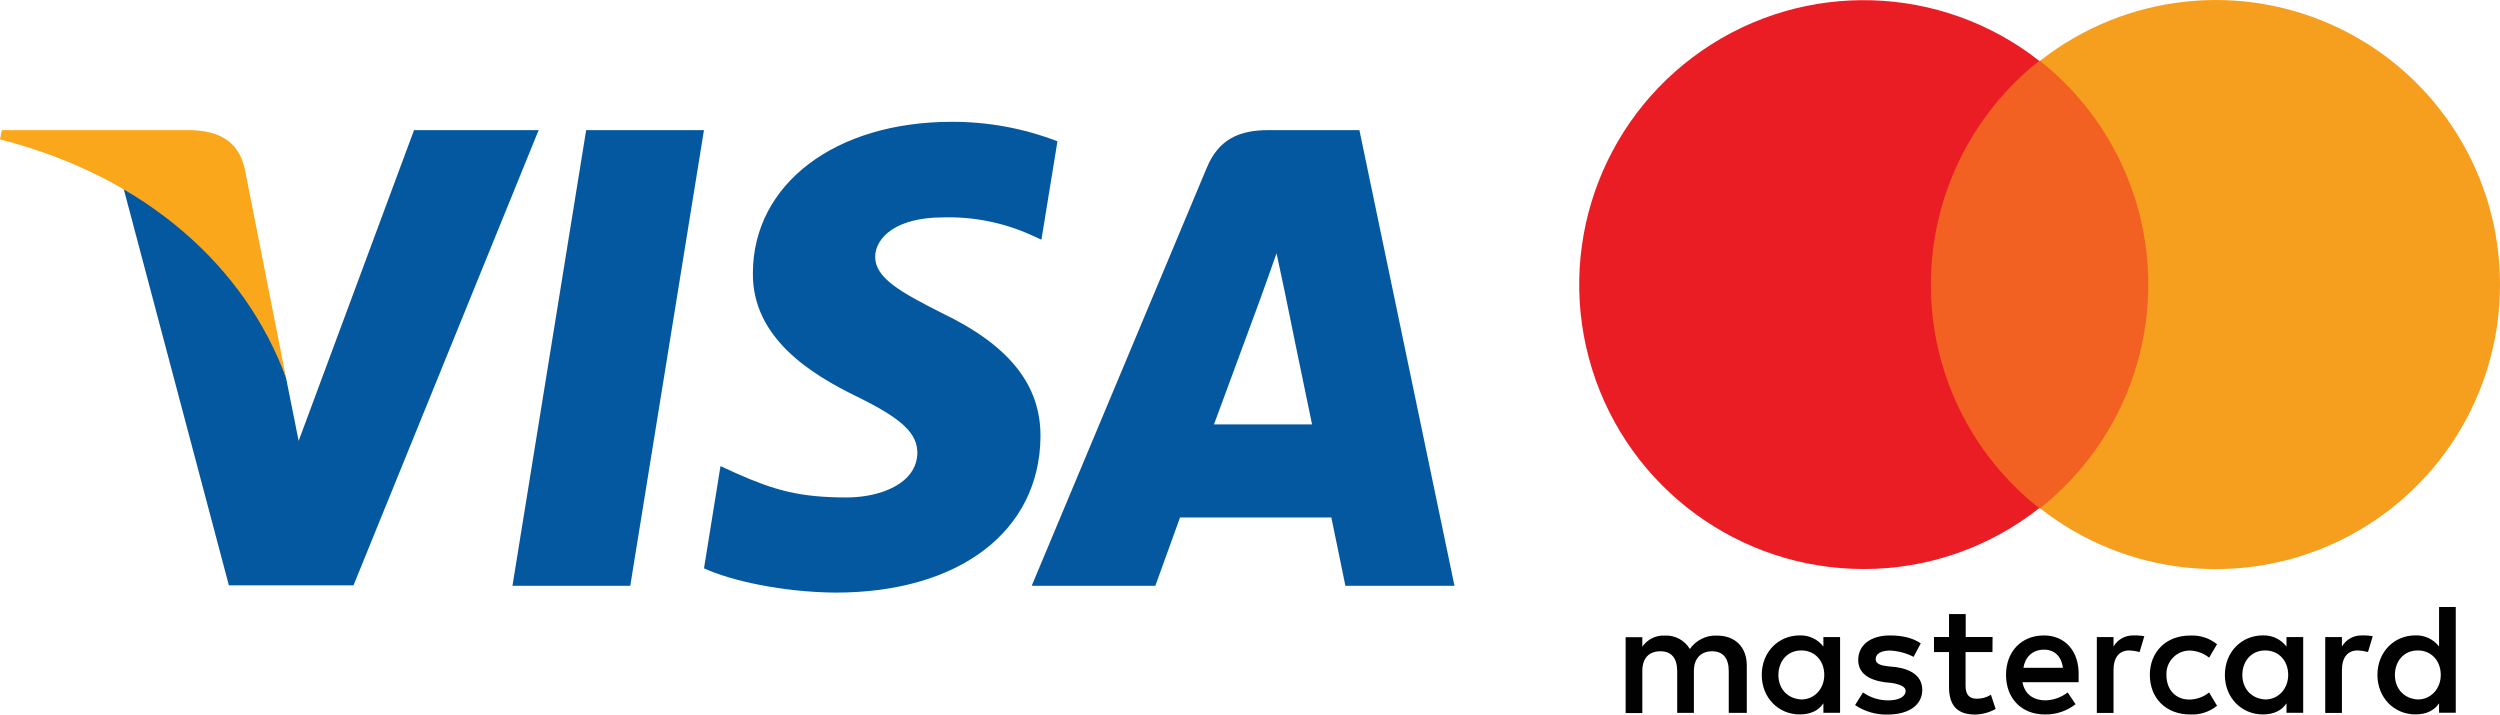
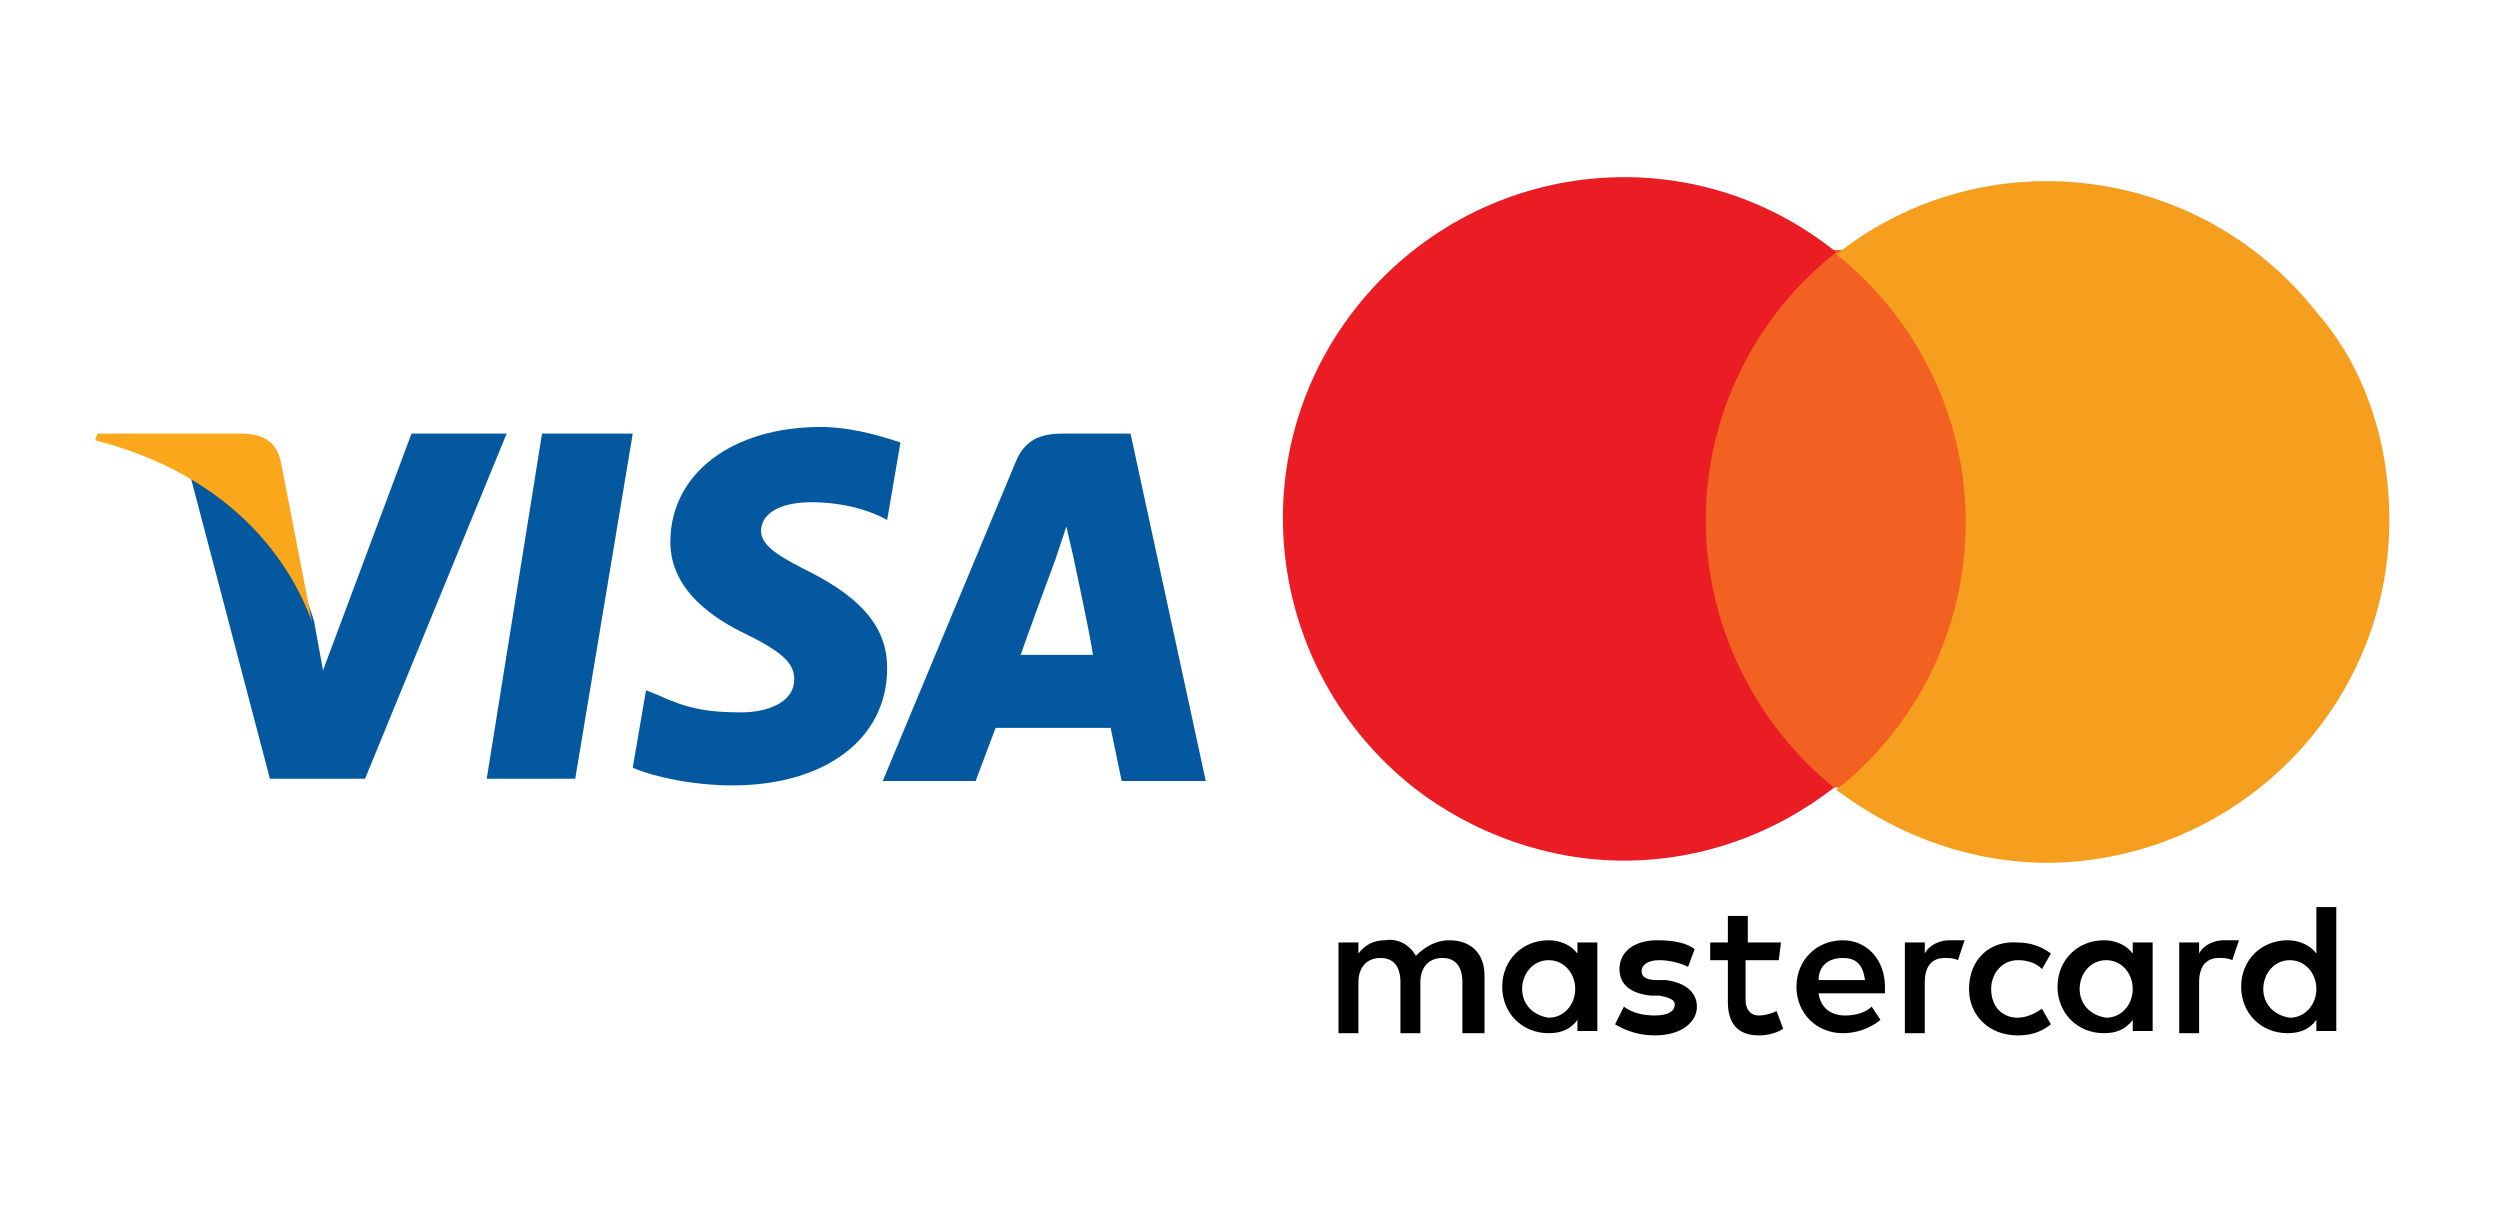
- <svg xmlns="http://www.w3.org/2000/svg" id="Layer_1" data-name="Layer 1" viewBox="0 0 898.48 256.78">
-   <defs>
-     <style>.cls-1{fill:#0458a0;}.cls-2{fill:#faa71b;}.cls-3{fill:#010101;}.cls-4{fill:#f26122;}.cls-5{fill:#ea1d25;}.cls-6{fill:#f69e1e;}</style>
-   </defs>
+ <svg xmlns="http://www.w3.org/2000/svg" version="1.1" id="Layer_1" x="0px" y="0px" width="113px" height="55px" viewBox="0 0 113 55" style="enable-background:new 0 0 113 55;" xml:space="preserve">
+   <style type="text/css">
+ 	.st0{fill:#0458A0;}
+ 	.st1{fill:#FAA71B;}
+ 	.st2{fill:#010101;}
+ 	.st3{fill:#F26122;}
+ 	.st4{fill:#EA1D25;}
+ 	.st5{fill:#F69E1E;}
+ </style>
  <g id="g4158">
-     <polygon id="polygon9" class="cls-1" points="226.51 210.54 184.17 210.54 210.66 46.77 253 46.77 226.51 210.54" />
-     <path id="path11" class="cls-1" d="M386.08,60.92a104.35,104.35,0,0,0-38-7c-41.82,0-71.26,22.3-71.44,54.18-.35,23.52,21.08,36.59,37.11,44.43,16.38,8,22,13.25,22,20.39-.17,11-13.24,16-25.43,16-16.91,0-26-2.61-39.73-8.71L265,177.64l-5.93,36.76c9.93,4.52,28.23,8.54,47.23,8.72,44.43,0,73.36-22,73.7-55.93.17-18.64-11.15-32.93-35.54-44.6-14.81-7.49-23.88-12.55-23.88-20.21.17-7,7.67-14.11,24.39-14.11a71.94,71.94,0,0,1,31.54,6.27l3.83,1.74,5.76-35.36Z" transform="translate(-6.06 -10.14)" />
-     <path id="path13" class="cls-1" d="M442.36,162.66c3.49-9.41,16.91-45.82,16.91-45.82-.18.35,3.48-9.58,5.57-15.68l3,14.11s8,39.2,9.76,47.39ZM494.62,56.91H461.87c-10.1,0-17.77,3-22.13,13.59l-62.9,150.18h44.43l8.89-24.57h54.37c1.22,5.75,5.05,24.57,5.05,24.57h39.21L494.62,56.91h0Z" transform="translate(-6.06 -10.14)" />
-     <path id="path15" class="cls-1" d="M154.86,56.91,113.39,168.59l-4.53-22.65c-7.67-26.13-31.71-54.53-58.54-68.64l38,143.21h44.78L199.64,56.91H154.86Z" transform="translate(-6.06 -10.14)" />
-     <path id="path17" class="cls-2" d="M74.88,56.91H6.75l-.7,3.31c53.14,13.59,88.34,46.35,102.8,85.72L94,70.68c-2.44-10.46-9.93-13.42-19.17-13.77Z" transform="translate(-6.06 -10.14)" />
+     <polygon id="polygon9" class="st0" points="26,35.2 22,35.2 24.5,19.6 28.6,19.6  " />
+     <path id="path11" class="st0" d="M40.7,20c-1.2-0.4-2.4-0.7-3.6-0.7c-4,0-6.8,2.1-6.8,5.2c0,2.2,2,3.5,3.5,4.2   c1.6,0.8,2.1,1.3,2.1,2c0,1.1-1.3,1.5-2.4,1.5c-1.6,0-2.5-0.2-3.8-0.8l-0.5-0.2l-0.6,3.5c0.9,0.4,2.7,0.8,4.5,0.8   c4.2,0,7-2.1,7-5.3c0-1.8-1.1-3.1-3.4-4.3c-1.4-0.7-2.3-1.2-2.3-1.9c0-0.7,0.7-1.3,2.3-1.3c1,0,2.1,0.2,3,0.6l0.4,0.2L40.7,20   L40.7,20z" />
+     <path id="path13" class="st0" d="M46.1,29.7c0.3-0.9,1.6-4.4,1.6-4.4c0,0,0.3-0.9,0.5-1.5l0.3,1.3c0,0,0.8,3.7,0.9,4.5H46.1z    M51.1,19.6H48c-1,0-1.7,0.3-2.1,1.3l-6,14.4h4.2l0.9-2.4h5.2c0.1,0.5,0.5,2.4,0.5,2.4h3.8L51.1,19.6L51.1,19.6z" />
+     <path id="path15" class="st0" d="M18.6,19.6l-4,10.7l-0.4-2.2c-0.7-2.5-3-5.2-5.6-6.6l3.6,13.7h4.3l6.4-15.6H18.6z" />
+     <path id="path17" class="st1" d="M10.9,19.6H4.4l-0.1,0.3c5.1,1.3,8.4,4.4,9.8,8.2l-1.4-7.2C12.5,19.9,11.8,19.6,10.9,19.6   L10.9,19.6z" />
  </g>
  <g id="layer1">
    <g id="g13">
      <g id="g15">
-         <path id="_Compound_Path_" data-name="&lt;Compound Path&gt;" class="cls-3" d="M633.84,266.35v-17c0-6.53-4-10.79-10.79-10.79a11.2,11.2,0,0,0-9.66,4.83,9.94,9.94,0,0,0-9.09-4.83,9.17,9.17,0,0,0-8,4v-3.41h-6v27.27h6V251.3c0-4.83,2.56-7.1,6.53-7.1s6,2.56,6,7.1v15.05h6V251.3c0-4.83,2.84-7.1,6.53-7.1,4,0,6,2.56,6,7.1v15.05Zm88.34-27.27h-9.66v-8.24h-6v8.24h-5.4v5.4h5.4V257c0,6.25,2.56,9.94,9.37,9.94a15.89,15.89,0,0,0,7.39-2l-1.7-5.11a9.35,9.35,0,0,1-5.11,1.42c-2.84,0-4-1.7-4-4.54V244.48h9.66Zm50.56-.57a8,8,0,0,0-7.1,4v-3.41h-6v27.27h6V251c0-4.54,2-7.1,5.68-7.1a16.62,16.62,0,0,1,3.69.57l1.7-5.68a18.75,18.75,0,0,0-4-.28Zm-76.41,2.84c-2.84-2-6.82-2.84-11.08-2.84-6.82,0-11.36,3.41-11.36,8.81,0,4.54,3.41,7.1,9.37,8l2.84.28c3.12.57,4.83,1.42,4.83,2.84,0,2-2.27,3.41-6.25,3.41A15.68,15.68,0,0,1,675.6,259l-2.84,4.54a20.09,20.09,0,0,0,11.65,3.41c8,0,12.5-3.69,12.5-8.81,0-4.83-3.69-7.39-9.37-8.24l-2.84-.28c-2.56-.28-4.54-.85-4.54-2.56,0-2,2-3.12,5.11-3.12a20.48,20.48,0,0,1,8.52,2.27l2.56-4.83Zm158.5-2.84a8,8,0,0,0-7.1,4v-3.41h-6v27.27h6V251c0-4.54,2-7.1,5.68-7.1a16.62,16.62,0,0,1,3.69.57l1.7-5.68a18.75,18.75,0,0,0-4-.28Zm-76.13,14.2c0,8.24,5.68,14.2,14.49,14.2a14.13,14.13,0,0,0,9.66-3.12L800,259a11.48,11.48,0,0,1-7.1,2.56c-4.83,0-8.24-3.41-8.24-8.81a8.38,8.38,0,0,1,8.24-8.81,11.48,11.48,0,0,1,7.1,2.56l2.84-4.83a14.13,14.13,0,0,0-9.66-3.12c-8.81,0-14.49,6-14.49,14.2h0Zm55.11,0V239.09h-6v3.41a10.26,10.26,0,0,0-8.52-4c-7.67,0-13.63,6-13.63,14.2s6,14.2,13.63,14.2c4,0,6.82-1.42,8.52-4v3.41h6V252.72Zm-21.87,0c0-4.83,3.12-8.81,8.24-8.81,4.83,0,8.24,3.69,8.24,8.81,0,4.83-3.41,8.81-8.24,8.81-5.11-.28-8.24-4-8.24-8.81Zm-71.3-14.2c-8,0-13.63,5.68-13.63,14.2s5.68,14.2,13.92,14.2A17.37,17.37,0,0,0,752,263.23L749.17,259a13.57,13.57,0,0,1-8,2.84c-3.69,0-7.39-1.7-8.24-6.53h20.17V253c.28-8.81-4.83-14.49-12.5-14.49h0Zm0,5.11c3.69,0,6.25,2.27,6.82,6.53h-14.2c.57-3.69,3.12-6.53,7.39-6.53Zm148,9.09V228.29h-6v14.2a10.26,10.26,0,0,0-8.52-4c-7.67,0-13.63,6-13.63,14.2s6,14.2,13.63,14.2c4,0,6.82-1.42,8.52-4v3.41h6V252.72Zm-21.87,0c0-4.83,3.12-8.81,8.24-8.81,4.83,0,8.24,3.69,8.24,8.81,0,4.83-3.41,8.81-8.24,8.81-5.11-.28-8.24-4-8.24-8.81Zm-199.4,0V239.09h-6v3.41a10.26,10.26,0,0,0-8.52-4c-7.67,0-13.63,6-13.63,14.2s6,14.2,13.63,14.2c4,0,6.82-1.42,8.52-4v3.41h6V252.72Zm-22.16,0c0-4.83,3.12-8.81,8.24-8.81,4.83,0,8.24,3.69,8.24,8.81,0,4.83-3.41,8.81-8.24,8.81C648.33,261.24,645.2,257.55,645.2,252.72Z" transform="translate(-6.06 -10.14)" />
+         <path id="_Compound_Path_" class="st2" d="M67.1,46.7v-2.6c0-1-0.6-1.6-1.6-1.6c-0.6,0-1.1,0.3-1.5,0.7c-0.3-0.5-0.8-0.8-1.4-0.7     c-0.5,0-0.9,0.2-1.2,0.6v-0.5h-0.9v4.1h0.9v-2.3c0-0.7,0.4-1.1,1-1.1c0.6,0,0.9,0.4,0.9,1.1v2.3h0.9v-2.3c0-0.7,0.4-1.1,1-1.1     c0.6,0,0.9,0.4,0.9,1.1v2.3H67.1z M80.5,42.6H79v-1.2h-0.9v1.2h-0.8v0.8h0.8v1.9c0,0.9,0.4,1.5,1.4,1.5c0.4,0,0.8-0.1,1.1-0.3     l-0.3-0.8c-0.2,0.1-0.5,0.2-0.8,0.2c-0.4,0-0.6-0.3-0.6-0.7v-1.8h1.5L80.5,42.6z M88.1,42.5c-0.4,0-0.9,0.2-1.1,0.6v-0.5h-0.9     v4.1H87v-2.3c0-0.7,0.3-1.1,0.9-1.1c0.2,0,0.4,0,0.6,0.1l0.3-0.9C88.5,42.5,88.3,42.5,88.1,42.5L88.1,42.5z M76.6,42.9     c-0.4-0.3-1-0.4-1.7-0.4c-1,0-1.7,0.5-1.7,1.3c0,0.7,0.5,1.1,1.4,1.2l0.4,0c0.5,0.1,0.7,0.2,0.7,0.4c0,0.3-0.3,0.5-0.9,0.5     c-0.5,0-1-0.1-1.4-0.4L73,46.3c0.5,0.3,1.1,0.5,1.8,0.5c1.2,0,1.9-0.6,1.9-1.3c0-0.7-0.6-1.1-1.4-1.2l-0.4,0     c-0.4,0-0.7-0.1-0.7-0.4c0-0.3,0.3-0.5,0.8-0.5c0.4,0,0.9,0.1,1.3,0.3L76.6,42.9L76.6,42.9z M100.5,42.5c-0.4,0-0.9,0.2-1.1,0.6     v-0.5h-0.9v4.1h0.9v-2.3c0-0.7,0.3-1.1,0.9-1.1c0.2,0,0.4,0,0.6,0.1l0.3-0.9C100.9,42.5,100.7,42.5,100.5,42.5L100.5,42.5z      M89,44.7c0,1.2,0.9,2.1,2.2,2.1c0.5,0,1-0.1,1.5-0.5l-0.4-0.7c-0.3,0.2-0.7,0.4-1.1,0.4c-0.7,0-1.2-0.5-1.2-1.3     c0-0.7,0.5-1.3,1.2-1.3c0,0,0,0,0,0c0.4,0,0.8,0.1,1.1,0.4l0.4-0.7c-0.4-0.3-0.9-0.5-1.5-0.5C89.9,42.5,89,43.4,89,44.7L89,44.7     L89,44.7z M97.3,44.7v-2.1h-0.9v0.5c-0.3-0.4-0.8-0.6-1.3-0.6c-1.2,0-2.1,0.9-2.1,2.1c0,1.2,0.9,2.1,2.1,2.1c0.6,0,1-0.2,1.3-0.6     v0.5h0.9V44.7L97.3,44.7z M94,44.7c0-0.7,0.5-1.3,1.2-1.3c0.7,0,1.2,0.6,1.2,1.3c0,0.7-0.5,1.3-1.2,1.3     C94.5,45.9,94,45.4,94,44.7z M83.3,42.5c-1.2,0-2.1,0.9-2.1,2.1s0.9,2.1,2.1,2.1c0.6,0,1.2-0.2,1.7-0.6l-0.4-0.6     c-0.3,0.3-0.8,0.4-1.2,0.4c-0.6,0-1.1-0.3-1.2-1h3v-0.3C85.2,43.4,84.4,42.5,83.3,42.5L83.3,42.5L83.3,42.5z M83.3,43.3     c0.6,0,0.9,0.3,1,1h-2.1C82.2,43.7,82.6,43.3,83.3,43.3L83.3,43.3z M105.6,44.7V41h-0.9v2.1c-0.3-0.4-0.8-0.6-1.3-0.6     c-1.2,0-2.1,0.9-2.1,2.1c0,1.2,0.9,2.1,2.1,2.1c0.6,0,1-0.2,1.3-0.6v0.5h0.9V44.7L105.6,44.7z M102.3,44.7c0-0.7,0.5-1.3,1.2-1.3     c0.7,0,1.2,0.6,1.2,1.3c0,0.7-0.5,1.3-1.2,1.3C102.8,45.9,102.3,45.4,102.3,44.7z M72.2,44.7v-2.1h-0.9v0.5     c-0.3-0.4-0.8-0.6-1.3-0.6c-1.2,0-2.1,0.9-2.1,2.1c0,1.2,0.9,2.1,2.1,2.1c0.6,0,1-0.2,1.3-0.6v0.5h0.9V44.7L72.2,44.7z      M68.8,44.7c0-0.7,0.5-1.3,1.2-1.3c0.7,0,1.2,0.6,1.2,1.3c0,0.7-0.5,1.3-1.2,1.3C69.3,45.9,68.8,45.4,68.8,44.7L68.8,44.7z" />
      </g>
-       <g id="_Group_" data-name="&lt;Group&gt;">
-         <rect id="rect19" class="cls-4" x="688.29" y="21.87" width="89.48" height="160.77" />
-         <path id="_Path_" data-name="&lt;Path&gt;" class="cls-5" d="M700,112.4A102.53,102.53,0,0,1,738.94,32a102.22,102.22,0,1,0-63.06,182.64,101.63,101.63,0,0,0,63.06-21.87A102.1,102.1,0,0,1,700,112.4Z" transform="translate(-6.06 -10.14)" />
-         <path id="path22" class="cls-6" d="M904.54,112.4a102.15,102.15,0,0,1-165.32,80.39,102.48,102.48,0,0,0,0-160.77A102.15,102.15,0,0,1,904.54,112.4Z" transform="translate(-6.06 -10.14)" />
+       <g id="_Group_">
+         <rect id="rect19" x="76.3" y="11.3" class="st3" width="13.5" height="24.3" />
+         <path id="_Path_" class="st4" d="M77.1,23.5c0-4.7,2.2-9.2,5.9-12.1C76.3,6,66.6,7.2,61.3,13.9c-5.3,6.7-4.1,16.4,2.6,21.7     c2.7,2.1,6.1,3.3,9.5,3.3c3.5,0,6.8-1.2,9.5-3.3C79.3,32.7,77.1,28.2,77.1,23.5z" />
+         <path id="path22" class="st5" d="M108,23.5c0,8.5-6.9,15.4-15.4,15.5c-3.5,0-6.8-1.2-9.6-3.3c6.7-5.3,7.8-15,2.5-21.7     c-0.7-0.9-1.6-1.8-2.5-2.5c6.7-5.3,16.4-4.1,21.7,2.6C106.9,16.6,108,20,108,23.5z" />
      </g>
    </g>
  </g>
</svg>
